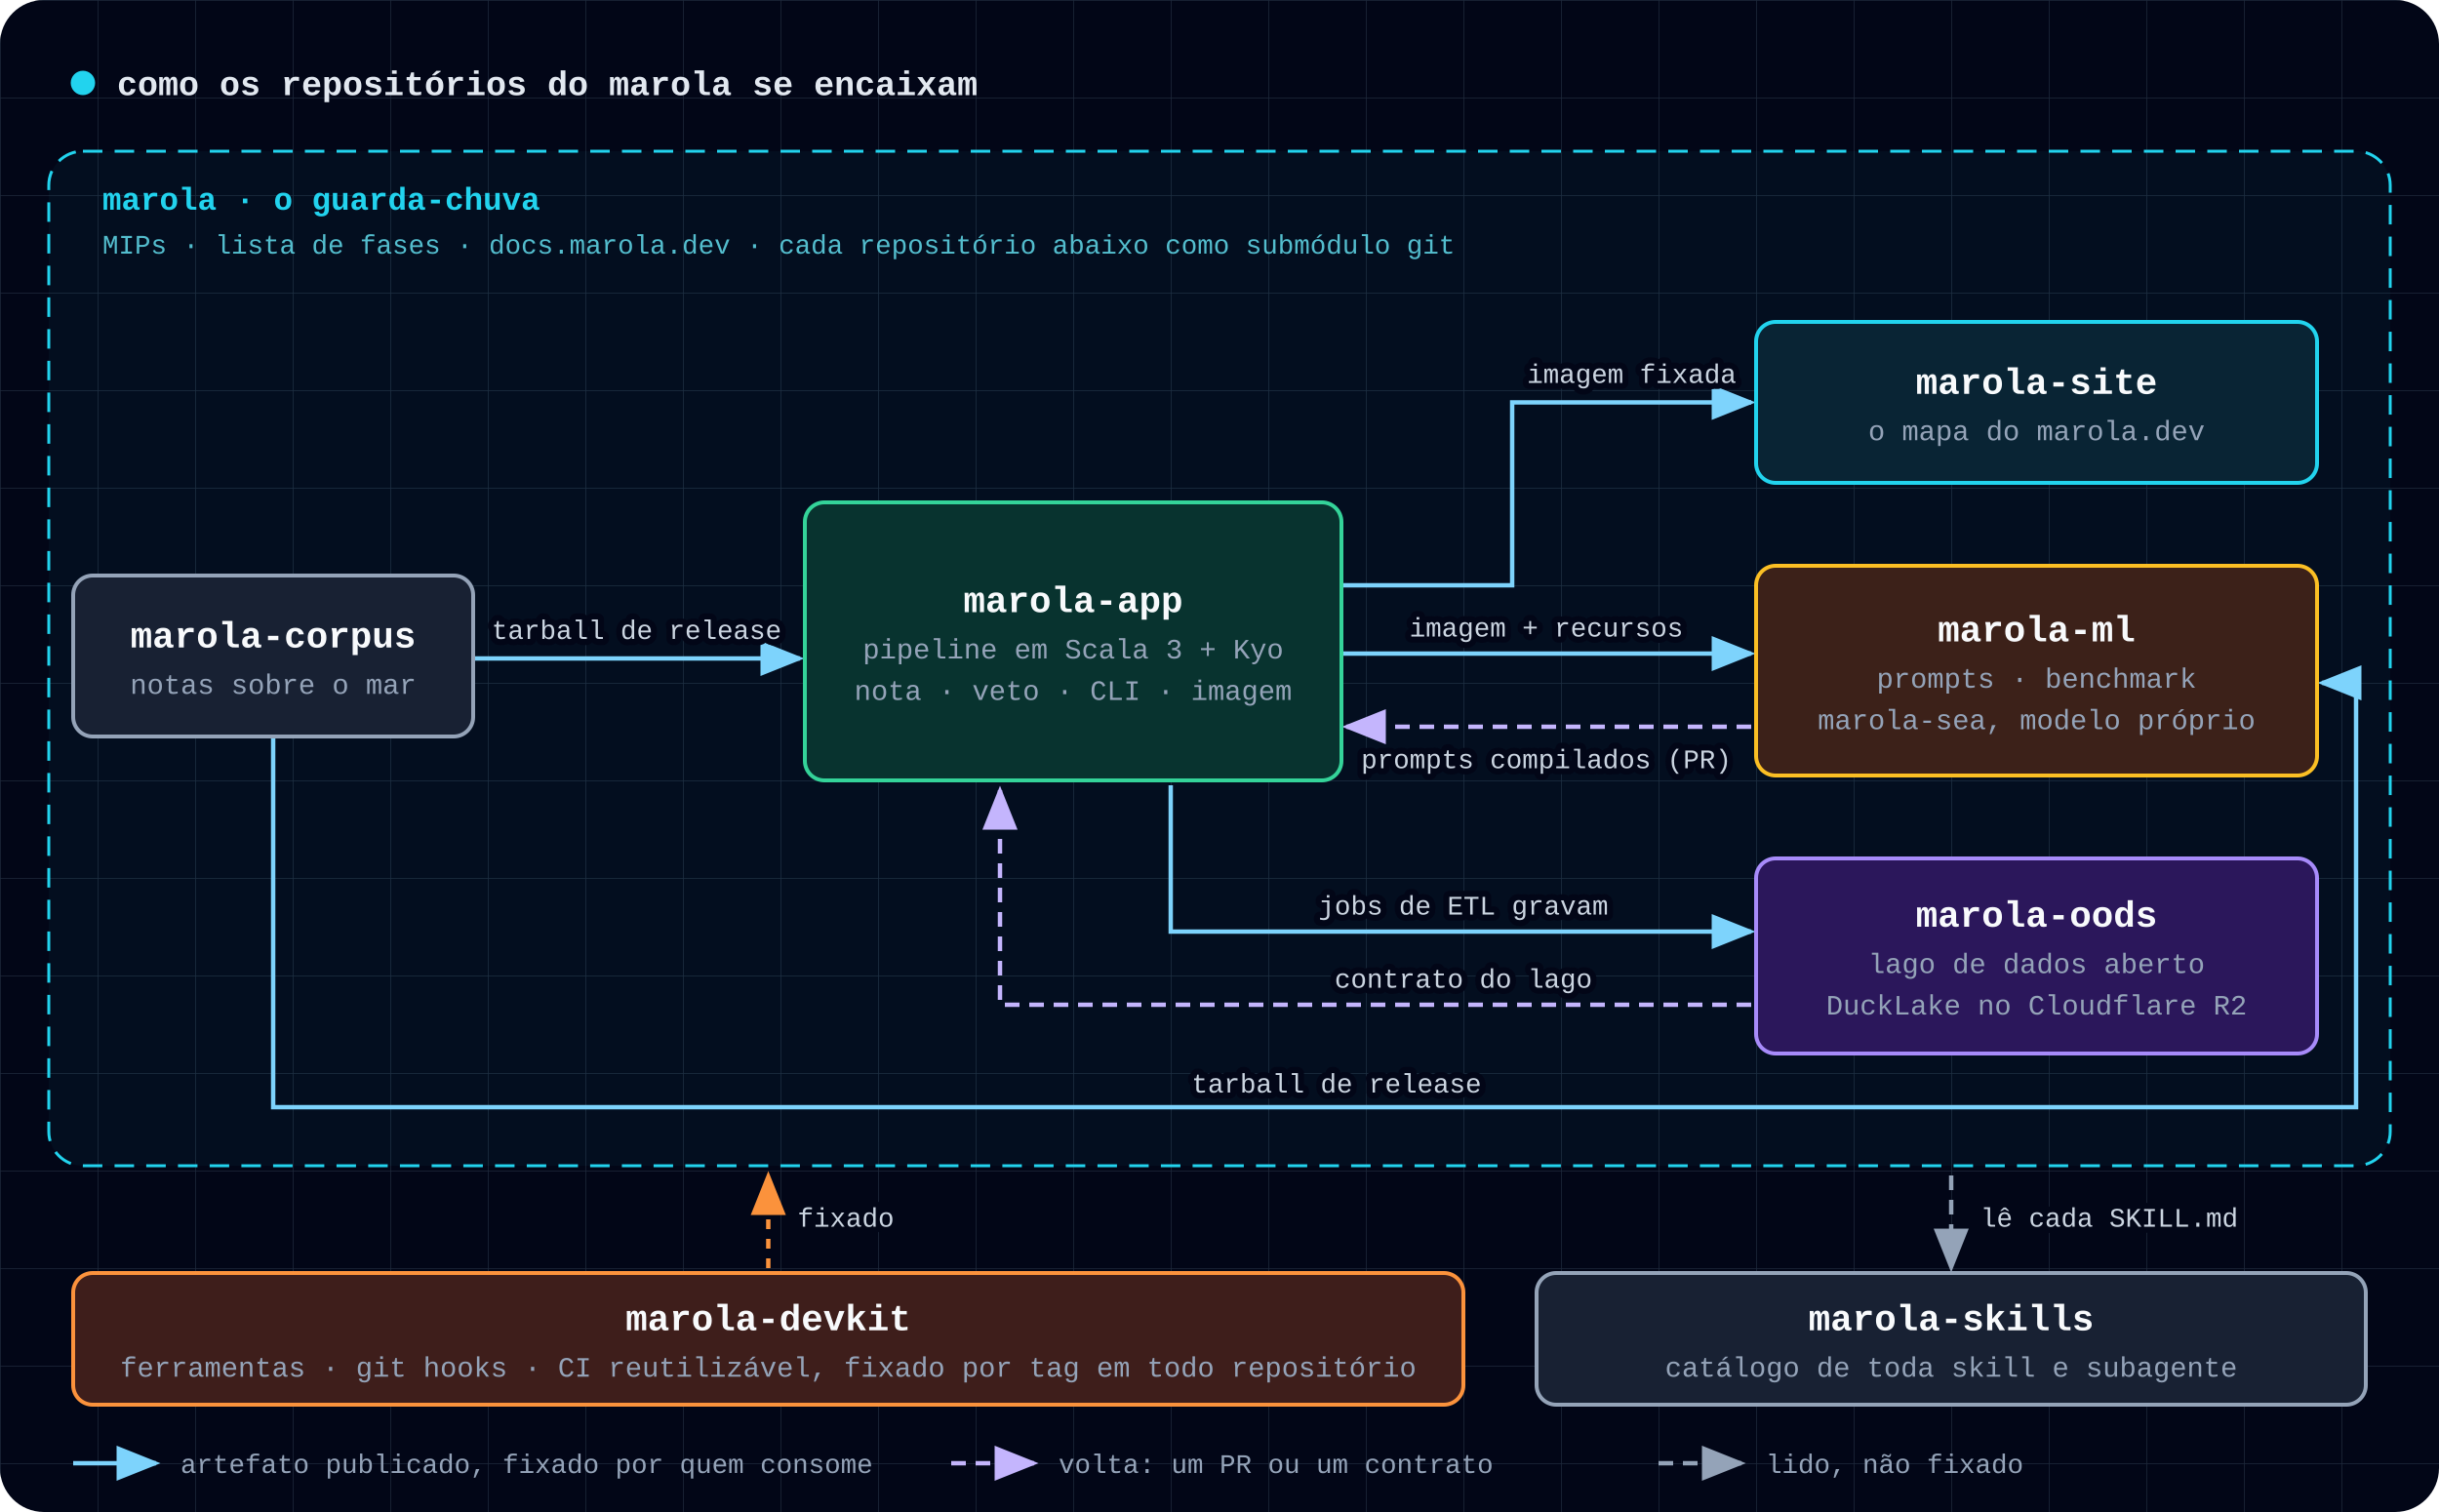
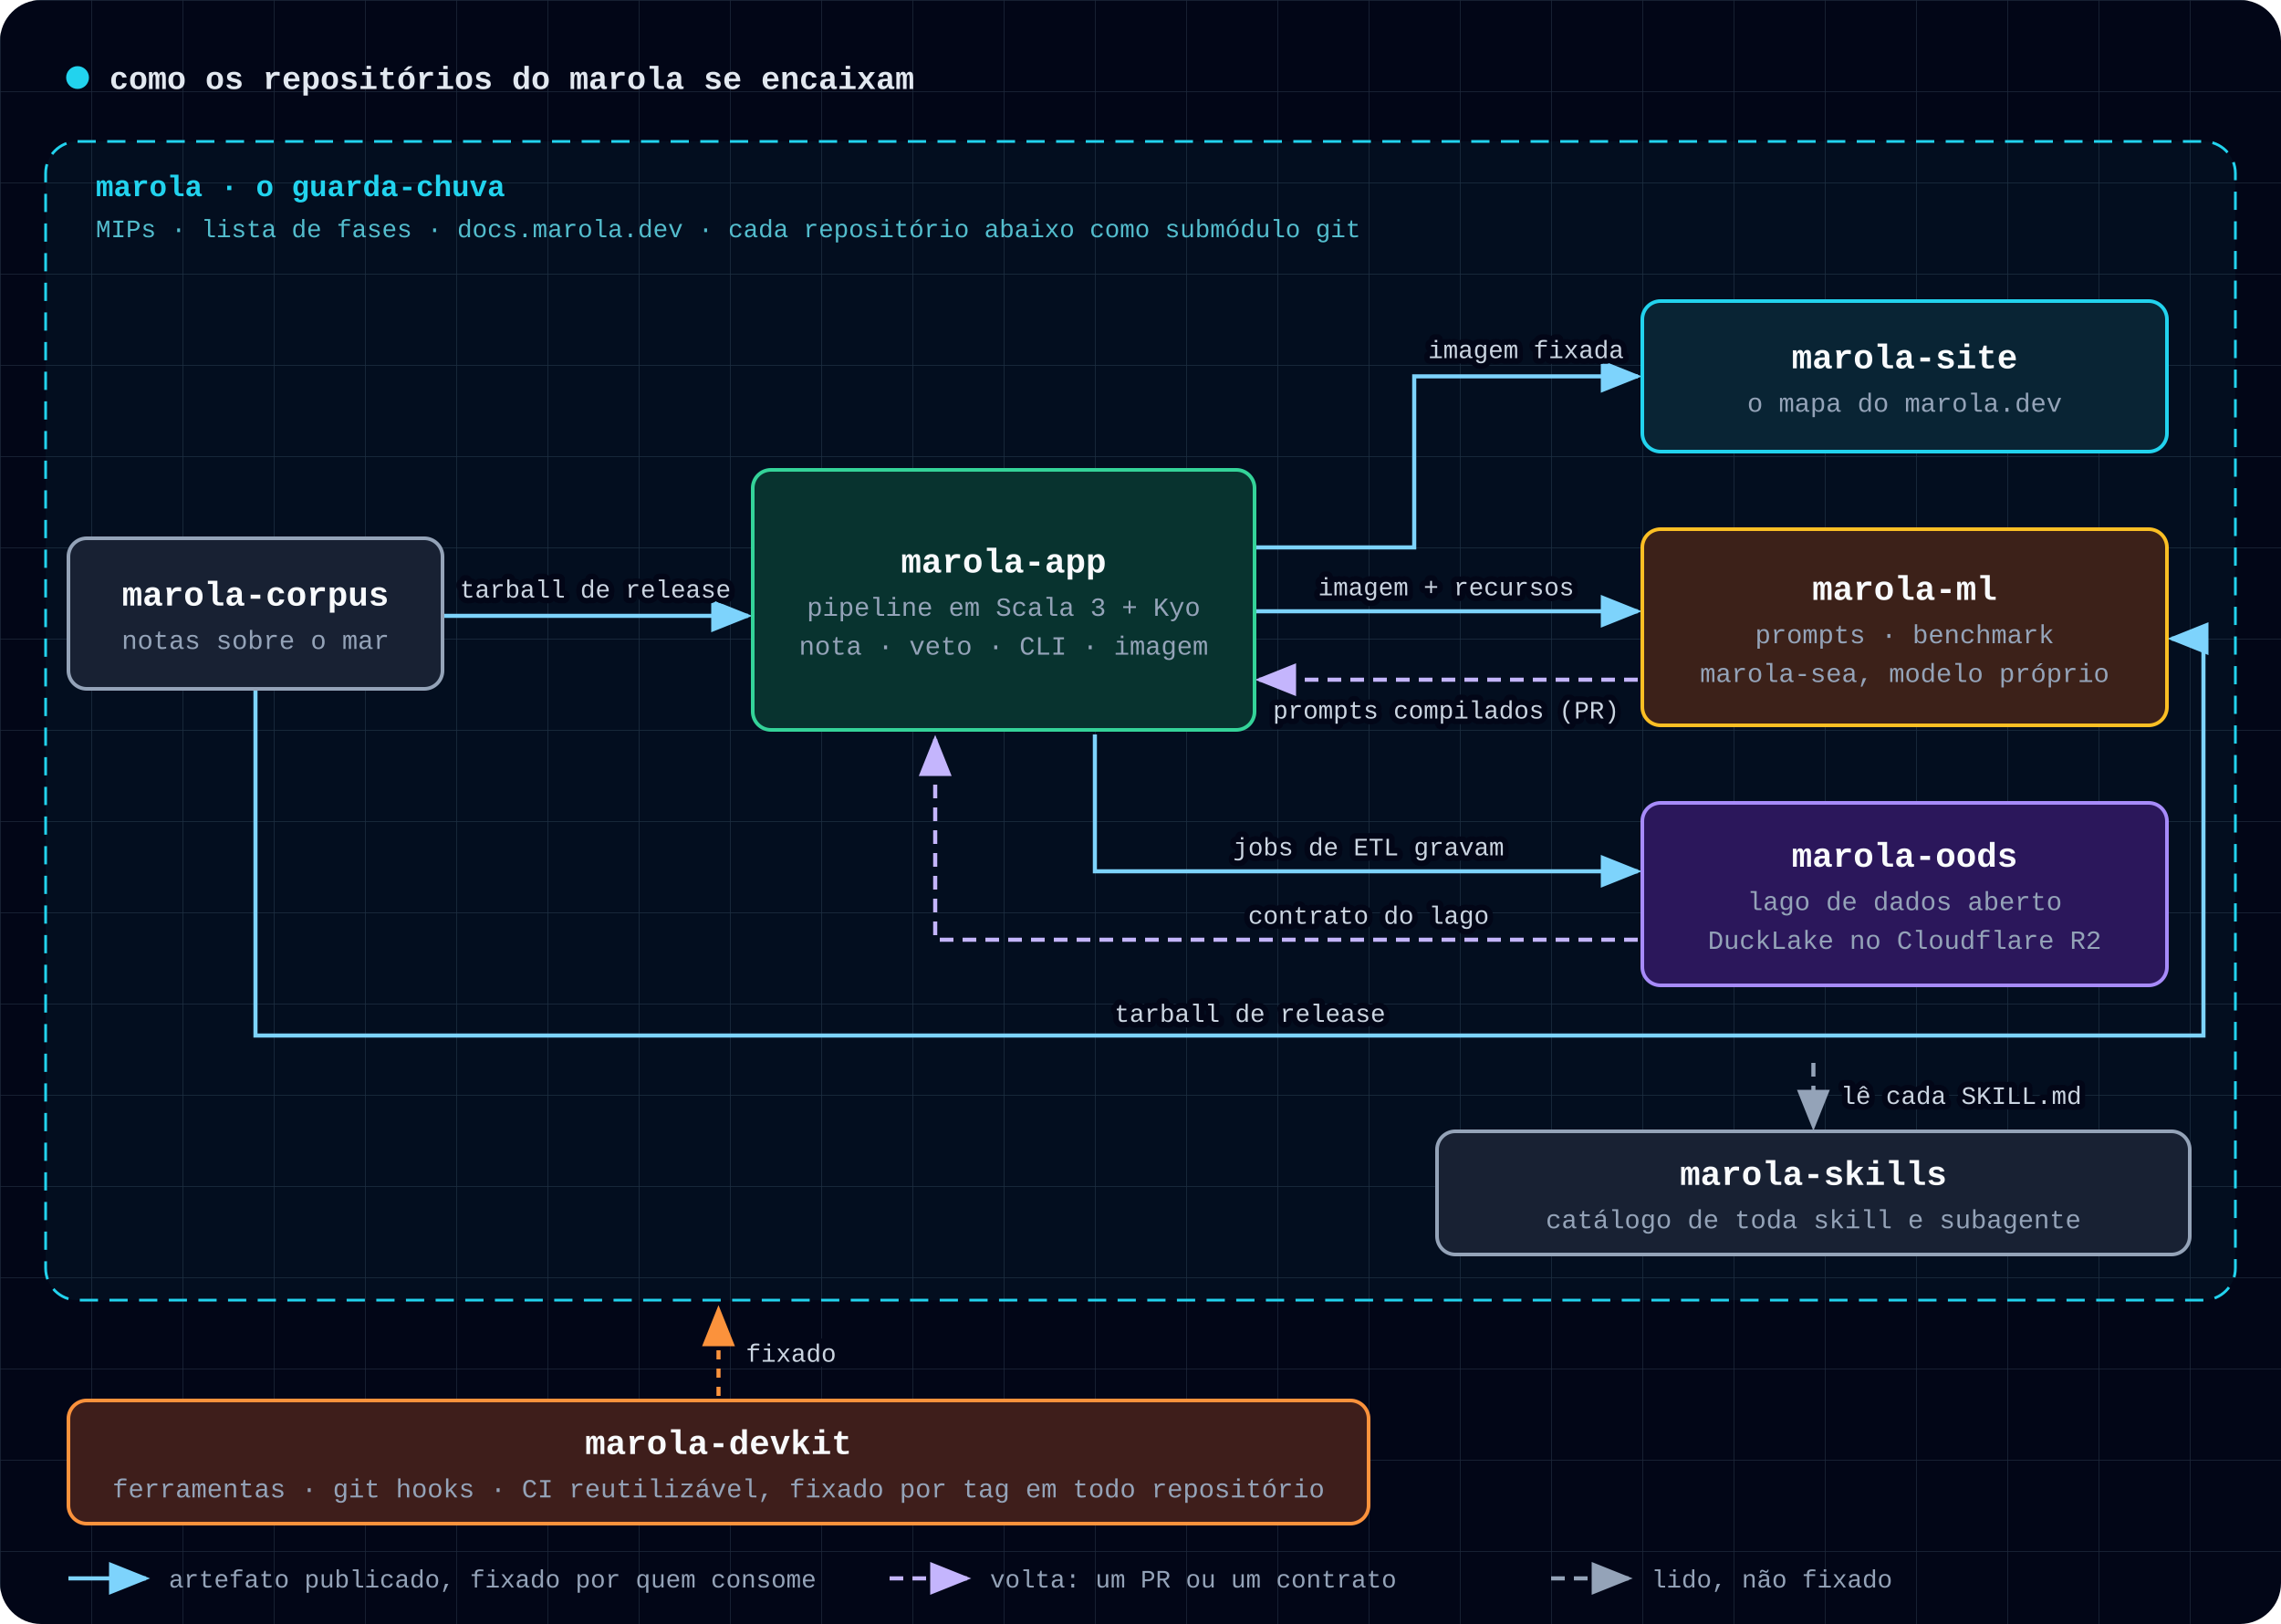
- <svg xmlns="http://www.w3.org/2000/svg" viewBox="0 0 1000 620" width="1000" height="620" role="img">
+ <svg xmlns="http://www.w3.org/2000/svg" viewBox="0 0 1000 712" width="1000" height="712" role="img">
  <style>
text{font-family:"JetBrains Mono",ui-monospace,SFMono-Regular,Menlo,Consolas,"Liberation Mono",monospace}
.name{fill:#f8fafc;font-size:15px;font-weight:700}
.sub{fill:#94a3b8;font-size:11.5px}
.edge{fill:#cbd5e1;font-size:11px;paint-order:stroke;stroke:#020617;stroke-width:5px;stroke-linejoin:round}
.title{fill:#e2e8f0;font-size:14px;font-weight:600}
.region{fill:#22d3ee;font-size:13px;font-weight:700}
.regionsub{fill:#67e8f9;font-size:11px;opacity:.8}
.leg{fill:#94a3b8;font-size:11px}
</style>
  <defs>
    <pattern id="grid" width="40" height="40" patternUnits="userSpaceOnUse">
      <path d="M 40 0 L 0 0 0 40" fill="none" stroke="#1e293b" stroke-width="0.6" />
    </pattern>
    <marker id="a" markerWidth="10" markerHeight="8" refX="9" refY="4" orient="auto">
      <polygon points="0 0,10 4,0 8" fill="#7dd3fc" />
    </marker>
    <marker id="b" markerWidth="10" markerHeight="8" refX="9" refY="4" orient="auto">
      <polygon points="0 0,10 4,0 8" fill="#c4b5fd" />
    </marker>
    <marker id="g" markerWidth="10" markerHeight="8" refX="9" refY="4" orient="auto">
      <polygon points="0 0,10 4,0 8" fill="#94a3b8" />
    </marker>
    <marker id="o" markerWidth="10" markerHeight="8" refX="9" refY="4" orient="auto">
      <polygon points="0 0,10 4,0 8" fill="#fb923c" />
    </marker>
  </defs>
-   <rect width="1000" height="620" rx="18" fill="#020617" />
-   <rect width="1000" height="620" rx="18" fill="url(#grid)" />
+   <rect width="1000" height="712" rx="18" fill="#020617" />
+   <rect width="1000" height="712" rx="18" fill="url(#grid)" />
  <circle cx="34" cy="34" r="5" fill="#22d3ee" />
  <text x="48" y="39" class="title" text-anchor="start">como os repositórios do marola se encaixam</text>
-   <rect x="20" y="62" width="960" height="416" rx="14" fill="rgba(34,211,238,0.04)" stroke="#22d3ee" stroke-width="1.2" stroke-dasharray="8,5" />
+   <rect x="20" y="62" width="960" height="508" rx="14" fill="rgba(34,211,238,0.04)" stroke="#22d3ee" stroke-width="1.2" stroke-dasharray="8,5" />
  <text x="42" y="86" class="region" text-anchor="start">marola · o guarda-chuva</text>
  <text x="42" y="104" class="regionsub" text-anchor="start">MIPs · lista de fases · docs.marola.dev · cada repositório abaixo como submódulo git</text>
  <path d="M 194 270 H 328" stroke="#7dd3fc" stroke-width="1.8" fill="none" marker-end="url(#a)" />
  <text x="261" y="262" class="edge" text-anchor="middle">tarball de release</text>
  <path d="M 112 302 V 454 H 966 V 280 H 952" stroke="#7dd3fc" stroke-width="1.8" fill="none" marker-end="url(#a)" />
  <text x="548" y="448" class="edge" text-anchor="middle">tarball de release</text>
  <path d="M 550 240 H 620 V 165 H 718" stroke="#7dd3fc" stroke-width="1.8" fill="none" marker-end="url(#a)" />
  <text x="669" y="157" class="edge" text-anchor="middle">imagem fixada</text>
  <path d="M 550 268 H 718" stroke="#7dd3fc" stroke-width="1.8" fill="none" marker-end="url(#a)" />
  <text x="634" y="261" class="edge" text-anchor="middle">imagem + recursos</text>
  <path d="M 718 298 H 552" stroke="#c4b5fd" stroke-width="1.8" fill="none" stroke-dasharray="6,4" marker-end="url(#b)" />
  <text x="634" y="315" class="edge" text-anchor="middle">prompts compilados (PR)</text>
  <path d="M 480 322 V 382 H 718" stroke="#7dd3fc" stroke-width="1.8" fill="none" marker-end="url(#a)" />
  <text x="600" y="375" class="edge" text-anchor="middle">jobs de ETL gravam</text>
  <path d="M 718 412 H 410 V 324" stroke="#c4b5fd" stroke-width="1.8" fill="none" stroke-dasharray="6,4" marker-end="url(#b)" />
  <text x="600" y="405" class="edge" text-anchor="middle">contrato do lago</text>
-   <path d="M 315 520 V 482" stroke="#fb923c" stroke-width="1.8" fill="none" stroke-dasharray="4,4" marker-end="url(#o)" />
-   <text x="327" y="503" class="edge" text-anchor="start">fixado</text>
-   <path d="M 800 482 V 520" stroke="#94a3b8" stroke-width="1.8" fill="none" stroke-dasharray="6,4" marker-end="url(#g)" />
-   <text x="812" y="503" class="edge" text-anchor="start">lê cada SKILL.md</text>
+   <path d="M 315 612 V 574" stroke="#fb923c" stroke-width="1.8" fill="none" stroke-dasharray="4,4" marker-end="url(#o)" />
+   <text x="327" y="597" class="edge" text-anchor="start">fixado</text>
+   <path d="M 795 466 V 494" stroke="#94a3b8" stroke-width="1.8" fill="none" stroke-dasharray="6,4" marker-end="url(#g)" />
+   <text x="807" y="484" class="edge" text-anchor="start">lê cada SKILL.md</text>
  <rect x="30" y="236" width="164" height="66" rx="8" fill="#0b1222" />
  <rect x="30" y="236" width="164" height="66" rx="8" fill="rgba(30,41,59,0.7)" stroke="#94a3b8" stroke-width="1.6" />
  <text x="112.0" y="265.5" class="name" text-anchor="middle">marola-corpus</text>
  <text x="112.0" y="284.5" class="sub" text-anchor="middle">notas sobre o mar</text>
  <rect x="330" y="206" width="220" height="114" rx="8" fill="#0b1222" />
  <rect x="330" y="206" width="220" height="114" rx="8" fill="rgba(6,78,59,0.55)" stroke="#34d399" stroke-width="1.6" />
  <text x="440.0" y="251.0" class="name" text-anchor="middle">marola-app</text>
  <text x="440.0" y="270.0" class="sub" text-anchor="middle">pipeline em Scala 3 + Kyo</text>
  <text x="440.0" y="287.0" class="sub" text-anchor="middle">nota · veto · CLI · imagem</text>
  <rect x="720" y="132" width="230" height="66" rx="8" fill="#0b1222" />
  <rect x="720" y="132" width="230" height="66" rx="8" fill="rgba(8,51,68,0.55)" stroke="#22d3ee" stroke-width="1.6" />
  <text x="835.0" y="161.5" class="name" text-anchor="middle">marola-site</text>
  <text x="835.0" y="180.5" class="sub" text-anchor="middle">o mapa do marola.dev</text>
  <rect x="720" y="232" width="230" height="86" rx="8" fill="#0b1222" />
  <rect x="720" y="232" width="230" height="86" rx="8" fill="rgba(120,53,15,0.45)" stroke="#fbbf24" stroke-width="1.6" />
  <text x="835.0" y="263.0" class="name" text-anchor="middle">marola-ml</text>
  <text x="835.0" y="282.0" class="sub" text-anchor="middle">prompts · benchmark</text>
  <text x="835.0" y="299.0" class="sub" text-anchor="middle">marola-sea, modelo próprio</text>
  <rect x="720" y="352" width="230" height="80" rx="8" fill="#0b1222" />
  <rect x="720" y="352" width="230" height="80" rx="8" fill="rgba(76,29,149,0.5)" stroke="#a78bfa" stroke-width="1.6" />
  <text x="835.0" y="380.0" class="name" text-anchor="middle">marola-oods</text>
  <text x="835.0" y="399.0" class="sub" text-anchor="middle">lago de dados aberto</text>
  <text x="835.0" y="416.0" class="sub" text-anchor="middle">DuckLake no Cloudflare R2</text>
-   <rect x="30" y="522" width="570" height="54" rx="8" fill="#0b1222" />
-   <rect x="30" y="522" width="570" height="54" rx="8" fill="rgba(124,45,18,0.45)" stroke="#fb923c" stroke-width="1.6" />
-   <text x="315.0" y="545.5" class="name" text-anchor="middle">marola-devkit</text>
-   <text x="315.0" y="564.5" class="sub" text-anchor="middle">ferramentas · git hooks · CI reutilizável, fixado por tag em todo repositório</text>
-   <rect x="630" y="522" width="340" height="54" rx="8" fill="#0b1222" />
-   <rect x="630" y="522" width="340" height="54" rx="8" fill="rgba(30,41,59,0.7)" stroke="#94a3b8" stroke-width="1.6" />
-   <text x="800.0" y="545.5" class="name" text-anchor="middle">marola-skills</text>
-   <text x="800.0" y="564.5" class="sub" text-anchor="middle">catálogo de toda skill e subagente</text>
-   <path d="M 30 600 H 64" stroke="#7dd3fc" stroke-width="1.8" fill="none" marker-end="url(#a)" />
-   <text x="74" y="604" class="leg" text-anchor="start">artefato publicado, fixado por quem consome</text>
-   <path d="M 390 600 H 424" stroke="#c4b5fd" stroke-width="1.8" fill="none" stroke-dasharray="6,4" marker-end="url(#b)" />
-   <text x="434" y="604" class="leg" text-anchor="start">volta: um PR ou um contrato</text>
-   <path d="M 680 600 H 714" stroke="#94a3b8" stroke-width="1.8" fill="none" stroke-dasharray="6,4" marker-end="url(#g)" />
-   <text x="724" y="604" class="leg" text-anchor="start">lido, não fixado</text>
+   <rect x="30" y="614" width="570" height="54" rx="8" fill="#0b1222" />
+   <rect x="30" y="614" width="570" height="54" rx="8" fill="rgba(124,45,18,0.45)" stroke="#fb923c" stroke-width="1.6" />
+   <text x="315.0" y="637.5" class="name" text-anchor="middle">marola-devkit</text>
+   <text x="315.0" y="656.5" class="sub" text-anchor="middle">ferramentas · git hooks · CI reutilizável, fixado por tag em todo repositório</text>
+   <rect x="630" y="496" width="330" height="54" rx="8" fill="#0b1222" />
+   <rect x="630" y="496" width="330" height="54" rx="8" fill="rgba(30,41,59,0.7)" stroke="#94a3b8" stroke-width="1.6" />
+   <text x="795.0" y="519.5" class="name" text-anchor="middle">marola-skills</text>
+   <text x="795.0" y="538.5" class="sub" text-anchor="middle">catálogo de toda skill e subagente</text>
+   <path d="M 30 692 H 64" stroke="#7dd3fc" stroke-width="1.8" fill="none" marker-end="url(#a)" />
+   <text x="74" y="696" class="leg" text-anchor="start">artefato publicado, fixado por quem consome</text>
+   <path d="M 390 692 H 424" stroke="#c4b5fd" stroke-width="1.8" fill="none" stroke-dasharray="6,4" marker-end="url(#b)" />
+   <text x="434" y="696" class="leg" text-anchor="start">volta: um PR ou um contrato</text>
+   <path d="M 680 692 H 714" stroke="#94a3b8" stroke-width="1.8" fill="none" stroke-dasharray="6,4" marker-end="url(#g)" />
+   <text x="724" y="696" class="leg" text-anchor="start">lido, não fixado</text>
</svg>
